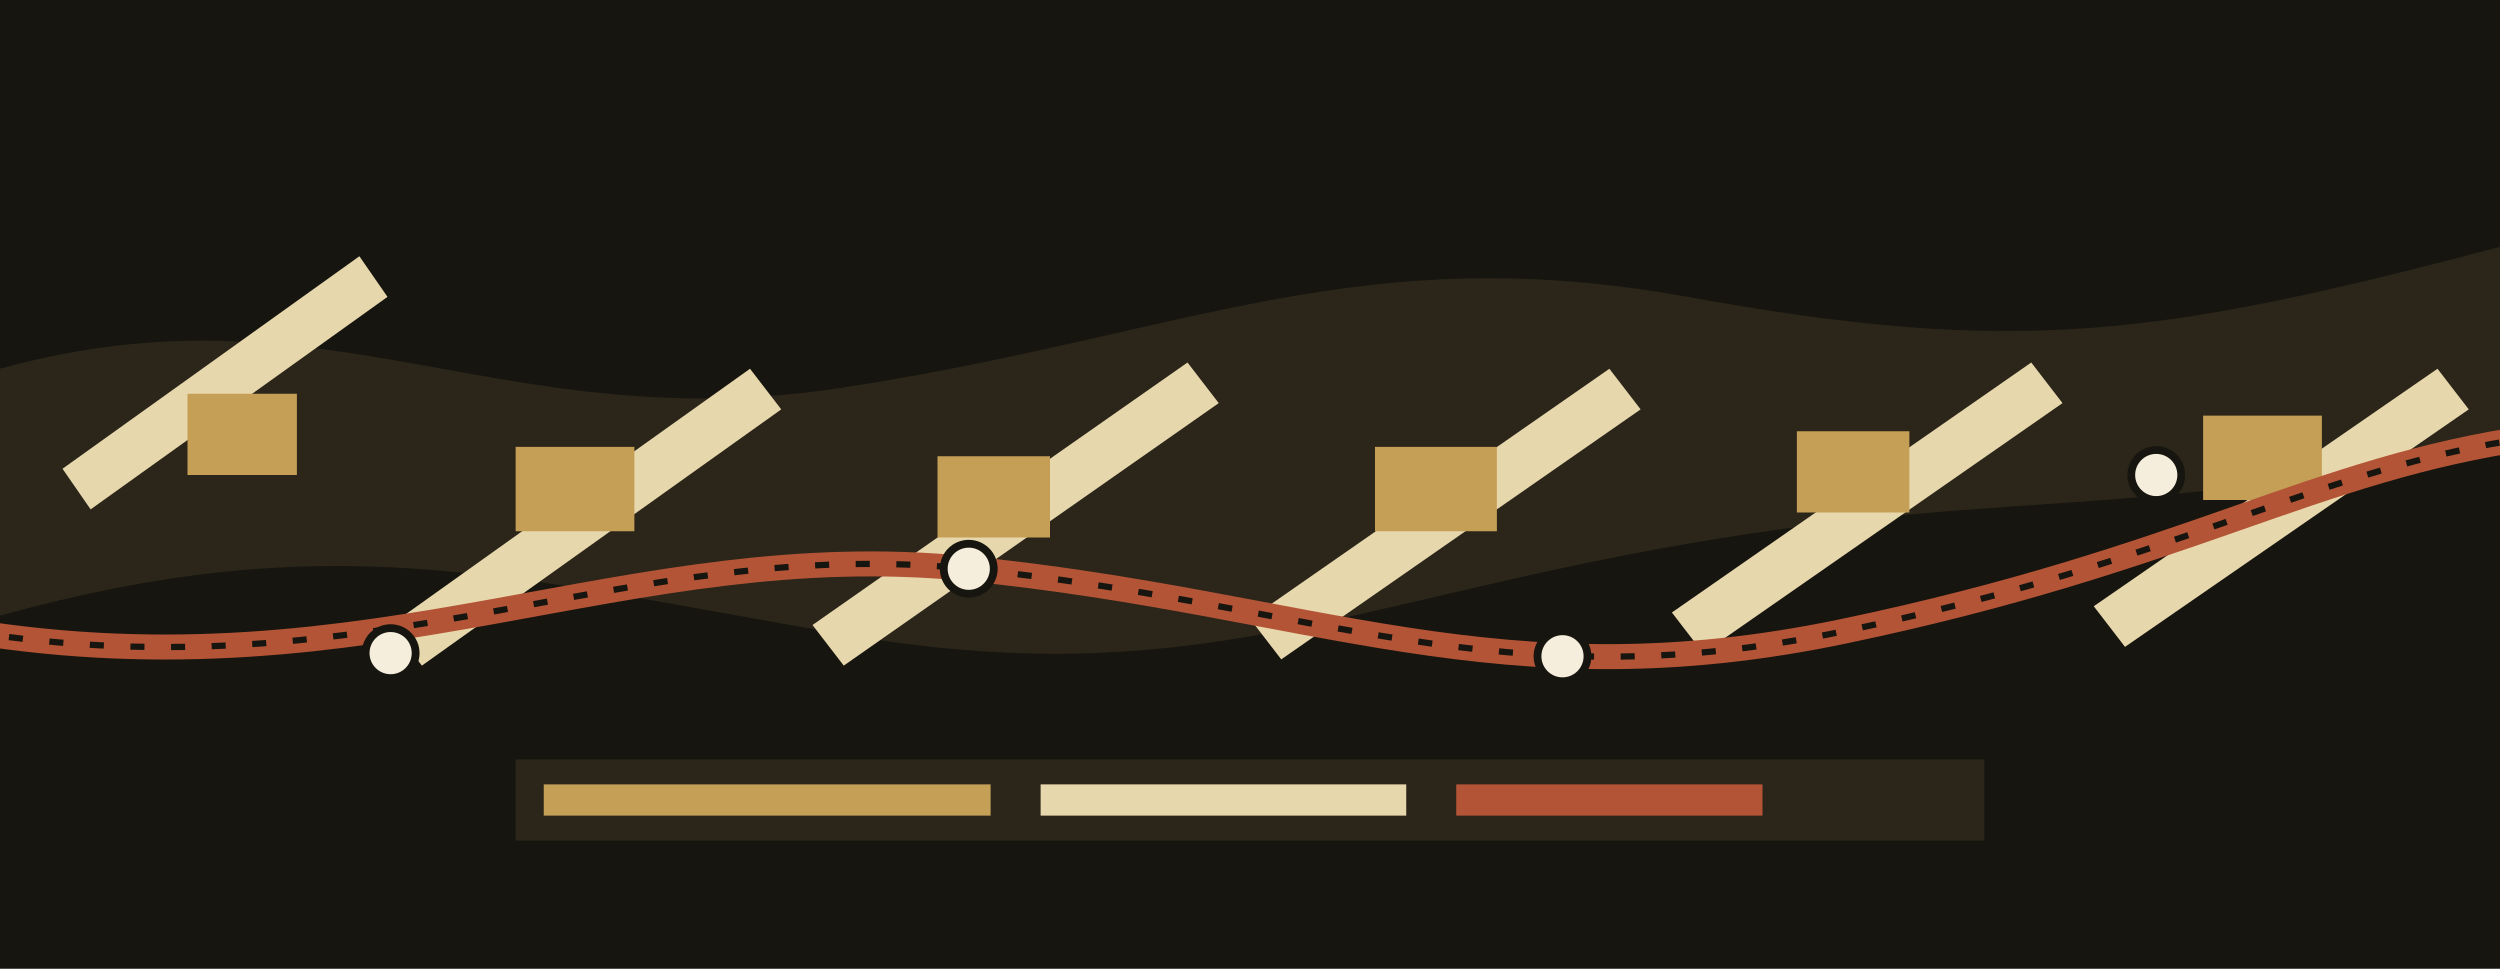
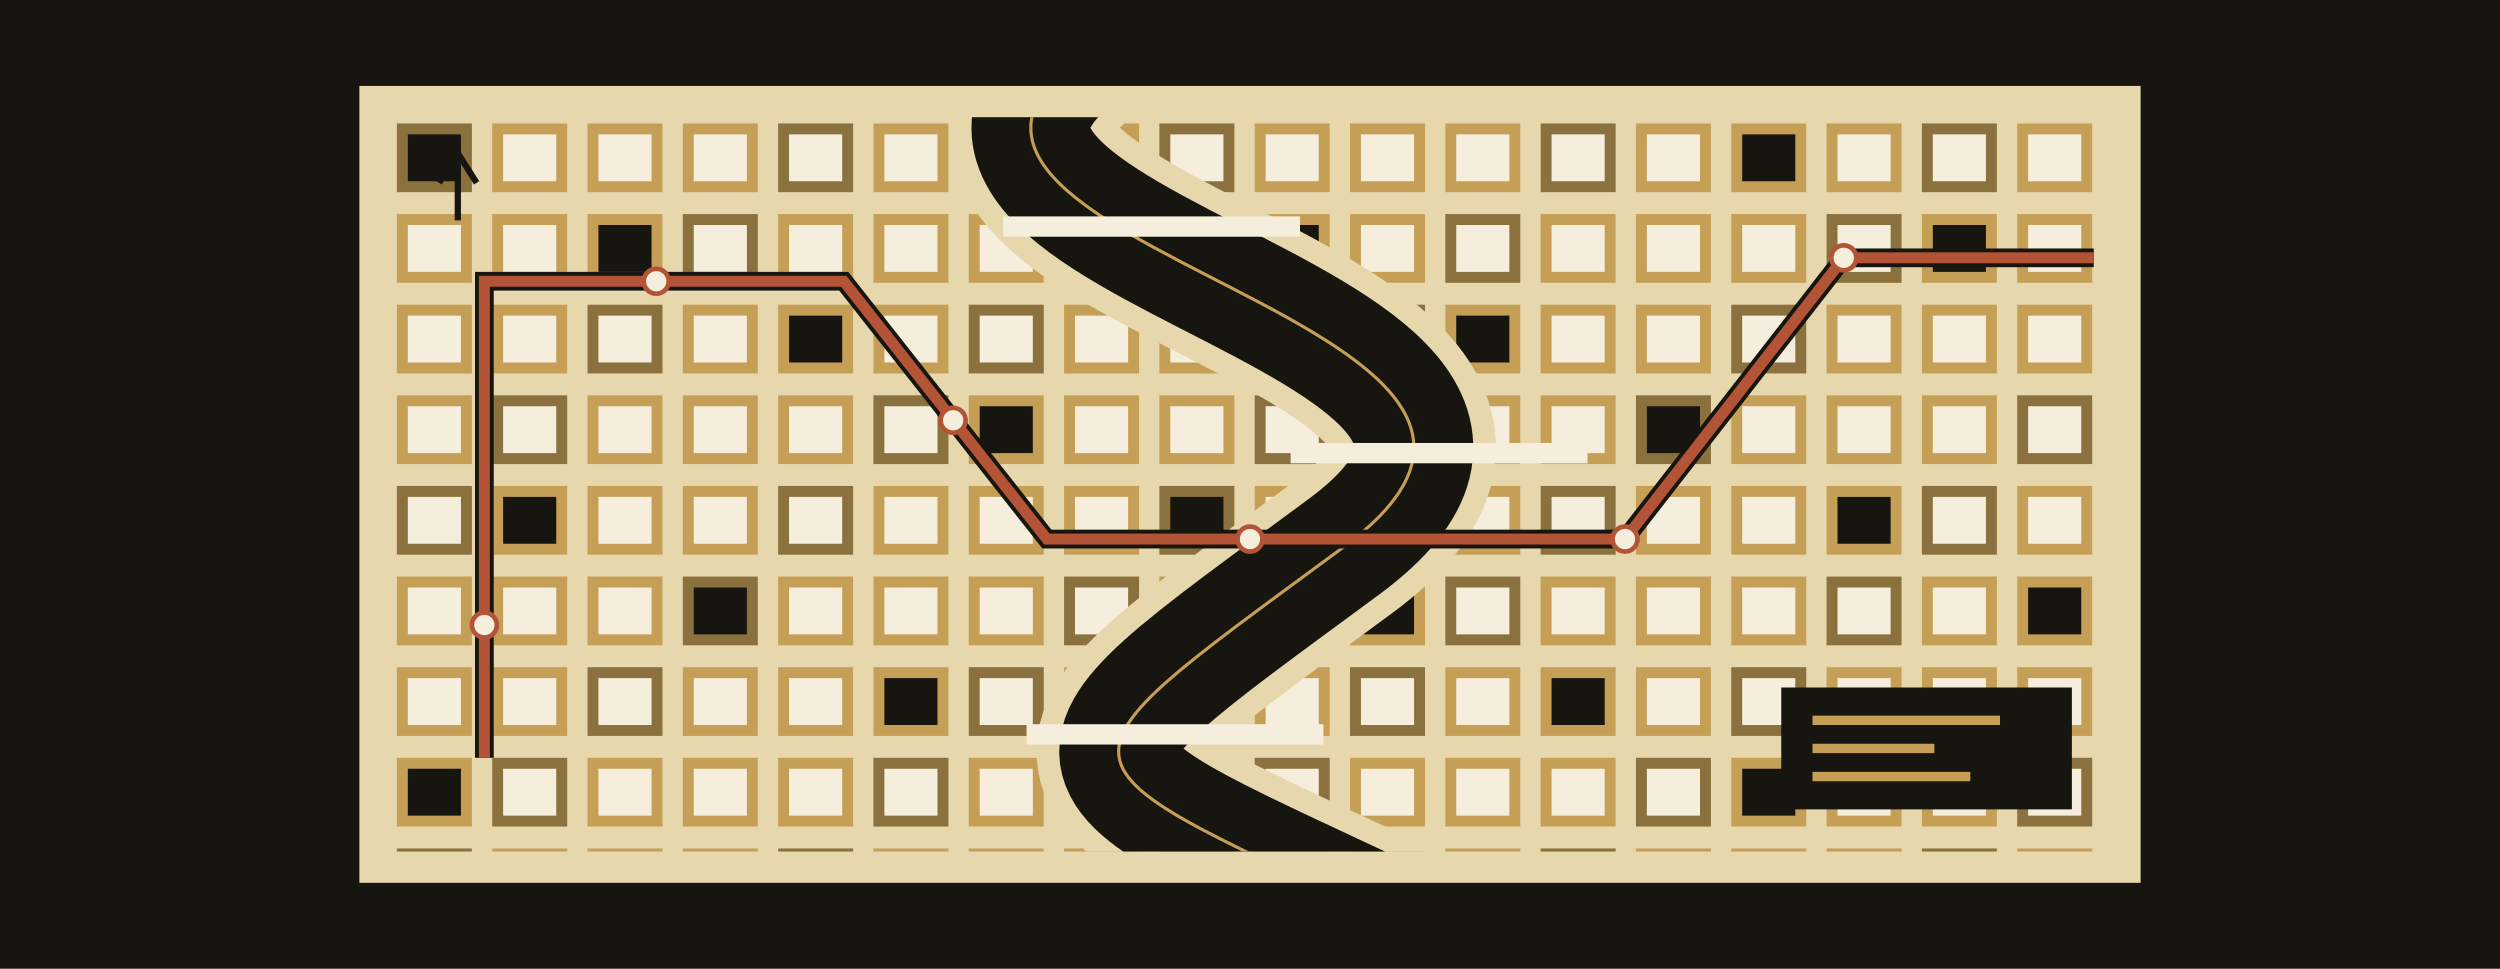
<svg xmlns="http://www.w3.org/2000/svg" viewBox="0 0 1600 620" role="img" aria-labelledby="title desc">
-   <rect width="1600" height="620" fill="#17150f" />
-   <path d="M0 236c210-58 320 46 540 12s330-96 540-58 300 26 520-32v120c-220 58-300 32-520 70s-320 96-540 58-330-70-540-12Z" fill="#2b2619" />
-   <g fill="#e7d7ad">
-     <path d="m40 300 190-136 18 26-190 136zM250 400 480 236l20 26-230 164zM520 400 760 232l20 26-240 168zM800 396 1030 236l20 26-230 160zM1070 392 1300 232l20 26-230 160zM1340 388 1560 236l20 26-220 152z" />
-   </g>
-   <g fill="#c69f57">
-     <rect x="120" y="252" width="70" height="52" />
-     <rect x="330" y="286" width="76" height="54" />
-     <rect x="600" y="292" width="72" height="52" />
-     <rect x="880" y="286" width="78" height="54" />
-     <rect x="1150" y="276" width="72" height="52" />
-     <rect x="1410" y="266" width="76" height="54" />
-   </g>
-   <path d="M-20 404c260 42 420-62 640-40s340 86 560 40 300-104 440-124" fill="none" stroke="#b45436" stroke-width="16" />
-   <path d="M-20 404c260 42 420-62 640-40s340 86 560 40 300-104 440-124" fill="none" stroke="#17150f" stroke-width="4" stroke-dasharray="9 17" />
-   <g fill="#f6eedd" stroke="#17150f" stroke-width="5">
-     <circle cx="250" cy="418" r="16" />
-     <circle cx="620" cy="364" r="16" />
-     <circle cx="1000" cy="420" r="16" />
-     <circle cx="1380" cy="304" r="16" />
-   </g>
-   <g transform="translate(330 486)">
-     <rect width="940" height="52" fill="#2b2619" />
-     <rect x="18" y="16" width="286" height="20" fill="#c69f57" />
-     <rect x="336" y="16" width="234" height="20" fill="#e7d7ad" />
-     <rect x="602" y="16" width="196" height="20" fill="#b45436" />
+   <rect x="0" y="0" width="1600" height="620" fill="#17150f" />
+   <g transform="translate(800 310)">
+     <rect x="-570" y="-255" width="1140" height="510" fill="#e7d7ad" />
+     <defs>
+       <clipPath id="map">
+         <rect x="-550" y="-235" width="1100" height="470" />
+       </clipPath>
+     </defs>
+     <g clip-path="url(#map)">
+       <rect x="-546" y="-231" width="48" height="44" fill="#8b713e" />
+       <rect x="-539" y="-224" width="34" height="30" fill="#17150f" />
+       <rect x="-485" y="-231" width="48" height="44" fill="#c69f57" />
+       <rect x="-478" y="-224" width="34" height="30" fill="#f6eedd" />
+       <rect x="-424" y="-231" width="48" height="44" fill="#c69f57" />
+       <rect x="-417" y="-224" width="34" height="30" fill="#f6eedd" />
+       <rect x="-363" y="-231" width="48" height="44" fill="#c69f57" />
+       <rect x="-356" y="-224" width="34" height="30" fill="#f6eedd" />
+       <rect x="-302" y="-231" width="48" height="44" fill="#8b713e" />
+       <rect x="-295" y="-224" width="34" height="30" fill="#f6eedd" />
+       <rect x="-241" y="-231" width="48" height="44" fill="#c69f57" />
+       <rect x="-234" y="-224" width="34" height="30" fill="#f6eedd" />
+       <rect x="-180" y="-231" width="48" height="44" fill="#c69f57" />
+       <rect x="-173" y="-224" width="34" height="30" fill="#f6eedd" />
+       <rect x="-119" y="-231" width="48" height="44" fill="#c69f57" />
+       <rect x="-112" y="-224" width="34" height="30" fill="#17150f" />
+       <rect x="-58" y="-231" width="48" height="44" fill="#8b713e" />
+       <rect x="-51" y="-224" width="34" height="30" fill="#f6eedd" />
+       <rect x="3" y="-231" width="48" height="44" fill="#c69f57" />
+       <rect x="10" y="-224" width="34" height="30" fill="#f6eedd" />
+       <rect x="64" y="-231" width="48" height="44" fill="#c69f57" />
+       <rect x="71" y="-224" width="34" height="30" fill="#f6eedd" />
+       <rect x="125" y="-231" width="48" height="44" fill="#c69f57" />
+       <rect x="132" y="-224" width="34" height="30" fill="#f6eedd" />
+       <rect x="186" y="-231" width="48" height="44" fill="#8b713e" />
+       <rect x="193" y="-224" width="34" height="30" fill="#f6eedd" />
+       <rect x="247" y="-231" width="48" height="44" fill="#c69f57" />
+       <rect x="254" y="-224" width="34" height="30" fill="#f6eedd" />
+       <rect x="308" y="-231" width="48" height="44" fill="#c69f57" />
+       <rect x="315" y="-224" width="34" height="30" fill="#17150f" />
+       <rect x="369" y="-231" width="48" height="44" fill="#c69f57" />
+       <rect x="376" y="-224" width="34" height="30" fill="#f6eedd" />
+       <rect x="430" y="-231" width="48" height="44" fill="#8b713e" />
+       <rect x="437" y="-224" width="34" height="30" fill="#f6eedd" />
+       <rect x="491" y="-231" width="48" height="44" fill="#c69f57" />
+       <rect x="498" y="-224" width="34" height="30" fill="#f6eedd" />
+       <rect x="552" y="-231" width="48" height="44" fill="#c69f57" />
+       <rect x="559" y="-224" width="34" height="30" fill="#f6eedd" />
+       <rect x="-546" y="-173" width="48" height="44" fill="#c69f57" />
+       <rect x="-539" y="-166" width="34" height="30" fill="#f6eedd" />
+       <rect x="-485" y="-173" width="48" height="44" fill="#c69f57" />
+       <rect x="-478" y="-166" width="34" height="30" fill="#f6eedd" />
+       <rect x="-424" y="-173" width="48" height="44" fill="#c69f57" />
+       <rect x="-417" y="-166" width="34" height="30" fill="#17150f" />
+       <rect x="-363" y="-173" width="48" height="44" fill="#8b713e" />
+       <rect x="-356" y="-166" width="34" height="30" fill="#f6eedd" />
+       <rect x="-302" y="-173" width="48" height="44" fill="#c69f57" />
+       <rect x="-295" y="-166" width="34" height="30" fill="#f6eedd" />
+       <rect x="-241" y="-173" width="48" height="44" fill="#c69f57" />
+       <rect x="-234" y="-166" width="34" height="30" fill="#f6eedd" />
+       <rect x="-180" y="-173" width="48" height="44" fill="#c69f57" />
+       <rect x="-173" y="-166" width="34" height="30" fill="#f6eedd" />
+       <rect x="-119" y="-173" width="48" height="44" fill="#8b713e" />
+       <rect x="-112" y="-166" width="34" height="30" fill="#f6eedd" />
+       <rect x="-58" y="-173" width="48" height="44" fill="#c69f57" />
+       <rect x="-51" y="-166" width="34" height="30" fill="#f6eedd" />
+       <rect x="3" y="-173" width="48" height="44" fill="#c69f57" />
+       <rect x="10" y="-166" width="34" height="30" fill="#17150f" />
+       <rect x="64" y="-173" width="48" height="44" fill="#c69f57" />
+       <rect x="71" y="-166" width="34" height="30" fill="#f6eedd" />
+       <rect x="125" y="-173" width="48" height="44" fill="#8b713e" />
+       <rect x="132" y="-166" width="34" height="30" fill="#f6eedd" />
+       <rect x="186" y="-173" width="48" height="44" fill="#c69f57" />
+       <rect x="193" y="-166" width="34" height="30" fill="#f6eedd" />
+       <rect x="247" y="-173" width="48" height="44" fill="#c69f57" />
+       <rect x="254" y="-166" width="34" height="30" fill="#f6eedd" />
+       <rect x="308" y="-173" width="48" height="44" fill="#c69f57" />
+       <rect x="315" y="-166" width="34" height="30" fill="#f6eedd" />
+       <rect x="369" y="-173" width="48" height="44" fill="#8b713e" />
+       <rect x="376" y="-166" width="34" height="30" fill="#f6eedd" />
+       <rect x="430" y="-173" width="48" height="44" fill="#c69f57" />
+       <rect x="437" y="-166" width="34" height="30" fill="#17150f" />
+       <rect x="491" y="-173" width="48" height="44" fill="#c69f57" />
+       <rect x="498" y="-166" width="34" height="30" fill="#f6eedd" />
+       <rect x="552" y="-173" width="48" height="44" fill="#c69f57" />
+       <rect x="559" y="-166" width="34" height="30" fill="#f6eedd" />
+       <rect x="-546" y="-115" width="48" height="44" fill="#c69f57" />
+       <rect x="-539" y="-108" width="34" height="30" fill="#f6eedd" />
+       <rect x="-485" y="-115" width="48" height="44" fill="#c69f57" />
+       <rect x="-478" y="-108" width="34" height="30" fill="#f6eedd" />
+       <rect x="-424" y="-115" width="48" height="44" fill="#8b713e" />
+       <rect x="-417" y="-108" width="34" height="30" fill="#f6eedd" />
+       <rect x="-363" y="-115" width="48" height="44" fill="#c69f57" />
+       <rect x="-356" y="-108" width="34" height="30" fill="#f6eedd" />
+       <rect x="-302" y="-115" width="48" height="44" fill="#c69f57" />
+       <rect x="-295" y="-108" width="34" height="30" fill="#17150f" />
+       <rect x="-241" y="-115" width="48" height="44" fill="#c69f57" />
+       <rect x="-234" y="-108" width="34" height="30" fill="#f6eedd" />
+       <rect x="-180" y="-115" width="48" height="44" fill="#8b713e" />
+       <rect x="-173" y="-108" width="34" height="30" fill="#f6eedd" />
+       <rect x="-119" y="-115" width="48" height="44" fill="#c69f57" />
+       <rect x="-112" y="-108" width="34" height="30" fill="#f6eedd" />
+       <rect x="-58" y="-115" width="48" height="44" fill="#c69f57" />
+       <rect x="-51" y="-108" width="34" height="30" fill="#f6eedd" />
+       <rect x="3" y="-115" width="48" height="44" fill="#c69f57" />
+       <rect x="10" y="-108" width="34" height="30" fill="#f6eedd" />
+       <rect x="64" y="-115" width="48" height="44" fill="#8b713e" />
+       <rect x="71" y="-108" width="34" height="30" fill="#f6eedd" />
+       <rect x="125" y="-115" width="48" height="44" fill="#c69f57" />
+       <rect x="132" y="-108" width="34" height="30" fill="#17150f" />
+       <rect x="186" y="-115" width="48" height="44" fill="#c69f57" />
+       <rect x="193" y="-108" width="34" height="30" fill="#f6eedd" />
+       <rect x="247" y="-115" width="48" height="44" fill="#c69f57" />
+       <rect x="254" y="-108" width="34" height="30" fill="#f6eedd" />
+       <rect x="308" y="-115" width="48" height="44" fill="#8b713e" />
+       <rect x="315" y="-108" width="34" height="30" fill="#f6eedd" />
+       <rect x="369" y="-115" width="48" height="44" fill="#c69f57" />
+       <rect x="376" y="-108" width="34" height="30" fill="#f6eedd" />
+       <rect x="430" y="-115" width="48" height="44" fill="#c69f57" />
+       <rect x="437" y="-108" width="34" height="30" fill="#f6eedd" />
+       <rect x="491" y="-115" width="48" height="44" fill="#c69f57" />
+       <rect x="498" y="-108" width="34" height="30" fill="#f6eedd" />
+       <rect x="552" y="-115" width="48" height="44" fill="#8b713e" />
+       <rect x="559" y="-108" width="34" height="30" fill="#17150f" />
+       <rect x="-546" y="-57" width="48" height="44" fill="#c69f57" />
+       <rect x="-539" y="-50" width="34" height="30" fill="#f6eedd" />
+       <rect x="-485" y="-57" width="48" height="44" fill="#8b713e" />
+       <rect x="-478" y="-50" width="34" height="30" fill="#f6eedd" />
+       <rect x="-424" y="-57" width="48" height="44" fill="#c69f57" />
+       <rect x="-417" y="-50" width="34" height="30" fill="#f6eedd" />
+       <rect x="-363" y="-57" width="48" height="44" fill="#c69f57" />
+       <rect x="-356" y="-50" width="34" height="30" fill="#f6eedd" />
+       <rect x="-302" y="-57" width="48" height="44" fill="#c69f57" />
+       <rect x="-295" y="-50" width="34" height="30" fill="#f6eedd" />
+       <rect x="-241" y="-57" width="48" height="44" fill="#8b713e" />
+       <rect x="-234" y="-50" width="34" height="30" fill="#f6eedd" />
+       <rect x="-180" y="-57" width="48" height="44" fill="#c69f57" />
+       <rect x="-173" y="-50" width="34" height="30" fill="#17150f" />
+       <rect x="-119" y="-57" width="48" height="44" fill="#c69f57" />
+       <rect x="-112" y="-50" width="34" height="30" fill="#f6eedd" />
+       <rect x="-58" y="-57" width="48" height="44" fill="#c69f57" />
+       <rect x="-51" y="-50" width="34" height="30" fill="#f6eedd" />
+       <rect x="3" y="-57" width="48" height="44" fill="#8b713e" />
+       <rect x="10" y="-50" width="34" height="30" fill="#f6eedd" />
+       <rect x="64" y="-57" width="48" height="44" fill="#c69f57" />
+       <rect x="71" y="-50" width="34" height="30" fill="#f6eedd" />
+       <rect x="125" y="-57" width="48" height="44" fill="#c69f57" />
+       <rect x="132" y="-50" width="34" height="30" fill="#f6eedd" />
+       <rect x="186" y="-57" width="48" height="44" fill="#c69f57" />
+       <rect x="193" y="-50" width="34" height="30" fill="#f6eedd" />
+       <rect x="247" y="-57" width="48" height="44" fill="#8b713e" />
+       <rect x="254" y="-50" width="34" height="30" fill="#17150f" />
+       <rect x="308" y="-57" width="48" height="44" fill="#c69f57" />
+       <rect x="315" y="-50" width="34" height="30" fill="#f6eedd" />
+       <rect x="369" y="-57" width="48" height="44" fill="#c69f57" />
+       <rect x="376" y="-50" width="34" height="30" fill="#f6eedd" />
+       <rect x="430" y="-57" width="48" height="44" fill="#c69f57" />
+       <rect x="437" y="-50" width="34" height="30" fill="#f6eedd" />
+       <rect x="491" y="-57" width="48" height="44" fill="#8b713e" />
+       <rect x="498" y="-50" width="34" height="30" fill="#f6eedd" />
+       <rect x="552" y="-57" width="48" height="44" fill="#c69f57" />
+       <rect x="559" y="-50" width="34" height="30" fill="#f6eedd" />
+       <rect x="-546" y="1" width="48" height="44" fill="#8b713e" />
+       <rect x="-539" y="8" width="34" height="30" fill="#f6eedd" />
+       <rect x="-485" y="1" width="48" height="44" fill="#c69f57" />
+       <rect x="-478" y="8" width="34" height="30" fill="#17150f" />
+       <rect x="-424" y="1" width="48" height="44" fill="#c69f57" />
+       <rect x="-417" y="8" width="34" height="30" fill="#f6eedd" />
+       <rect x="-363" y="1" width="48" height="44" fill="#c69f57" />
+       <rect x="-356" y="8" width="34" height="30" fill="#f6eedd" />
+       <rect x="-302" y="1" width="48" height="44" fill="#8b713e" />
+       <rect x="-295" y="8" width="34" height="30" fill="#f6eedd" />
+       <rect x="-241" y="1" width="48" height="44" fill="#c69f57" />
+       <rect x="-234" y="8" width="34" height="30" fill="#f6eedd" />
+       <rect x="-180" y="1" width="48" height="44" fill="#c69f57" />
+       <rect x="-173" y="8" width="34" height="30" fill="#f6eedd" />
+       <rect x="-119" y="1" width="48" height="44" fill="#c69f57" />
+       <rect x="-112" y="8" width="34" height="30" fill="#f6eedd" />
+       <rect x="-58" y="1" width="48" height="44" fill="#8b713e" />
+       <rect x="-51" y="8" width="34" height="30" fill="#17150f" />
+       <rect x="3" y="1" width="48" height="44" fill="#c69f57" />
+       <rect x="10" y="8" width="34" height="30" fill="#f6eedd" />
+       <rect x="64" y="1" width="48" height="44" fill="#c69f57" />
+       <rect x="71" y="8" width="34" height="30" fill="#f6eedd" />
+       <rect x="125" y="1" width="48" height="44" fill="#c69f57" />
+       <rect x="132" y="8" width="34" height="30" fill="#f6eedd" />
+       <rect x="186" y="1" width="48" height="44" fill="#8b713e" />
+       <rect x="193" y="8" width="34" height="30" fill="#f6eedd" />
+       <rect x="247" y="1" width="48" height="44" fill="#c69f57" />
+       <rect x="254" y="8" width="34" height="30" fill="#f6eedd" />
+       <rect x="308" y="1" width="48" height="44" fill="#c69f57" />
+       <rect x="315" y="8" width="34" height="30" fill="#f6eedd" />
+       <rect x="369" y="1" width="48" height="44" fill="#c69f57" />
+       <rect x="376" y="8" width="34" height="30" fill="#17150f" />
+       <rect x="430" y="1" width="48" height="44" fill="#8b713e" />
+       <rect x="437" y="8" width="34" height="30" fill="#f6eedd" />
+       <rect x="491" y="1" width="48" height="44" fill="#c69f57" />
+       <rect x="498" y="8" width="34" height="30" fill="#f6eedd" />
+       <rect x="552" y="1" width="48" height="44" fill="#c69f57" />
+       <rect x="559" y="8" width="34" height="30" fill="#f6eedd" />
+       <rect x="-546" y="59" width="48" height="44" fill="#c69f57" />
+       <rect x="-539" y="66" width="34" height="30" fill="#f6eedd" />
+       <rect x="-485" y="59" width="48" height="44" fill="#c69f57" />
+       <rect x="-478" y="66" width="34" height="30" fill="#f6eedd" />
+       <rect x="-424" y="59" width="48" height="44" fill="#c69f57" />
+       <rect x="-417" y="66" width="34" height="30" fill="#f6eedd" />
+       <rect x="-363" y="59" width="48" height="44" fill="#8b713e" />
+       <rect x="-356" y="66" width="34" height="30" fill="#17150f" />
+       <rect x="-302" y="59" width="48" height="44" fill="#c69f57" />
+       <rect x="-295" y="66" width="34" height="30" fill="#f6eedd" />
+       <rect x="-241" y="59" width="48" height="44" fill="#c69f57" />
+       <rect x="-234" y="66" width="34" height="30" fill="#f6eedd" />
+       <rect x="-180" y="59" width="48" height="44" fill="#c69f57" />
+       <rect x="-173" y="66" width="34" height="30" fill="#f6eedd" />
+       <rect x="-119" y="59" width="48" height="44" fill="#8b713e" />
+       <rect x="-112" y="66" width="34" height="30" fill="#f6eedd" />
+       <rect x="-58" y="59" width="48" height="44" fill="#c69f57" />
+       <rect x="-51" y="66" width="34" height="30" fill="#f6eedd" />
+       <rect x="3" y="59" width="48" height="44" fill="#c69f57" />
+       <rect x="10" y="66" width="34" height="30" fill="#f6eedd" />
+       <rect x="64" y="59" width="48" height="44" fill="#c69f57" />
+       <rect x="71" y="66" width="34" height="30" fill="#17150f" />
+       <rect x="125" y="59" width="48" height="44" fill="#8b713e" />
+       <rect x="132" y="66" width="34" height="30" fill="#f6eedd" />
+       <rect x="186" y="59" width="48" height="44" fill="#c69f57" />
+       <rect x="193" y="66" width="34" height="30" fill="#f6eedd" />
+       <rect x="247" y="59" width="48" height="44" fill="#c69f57" />
+       <rect x="254" y="66" width="34" height="30" fill="#f6eedd" />
+       <rect x="308" y="59" width="48" height="44" fill="#c69f57" />
+       <rect x="315" y="66" width="34" height="30" fill="#f6eedd" />
+       <rect x="369" y="59" width="48" height="44" fill="#8b713e" />
+       <rect x="376" y="66" width="34" height="30" fill="#f6eedd" />
+       <rect x="430" y="59" width="48" height="44" fill="#c69f57" />
+       <rect x="437" y="66" width="34" height="30" fill="#f6eedd" />
+       <rect x="491" y="59" width="48" height="44" fill="#c69f57" />
+       <rect x="498" y="66" width="34" height="30" fill="#17150f" />
+       <rect x="552" y="59" width="48" height="44" fill="#c69f57" />
+       <rect x="559" y="66" width="34" height="30" fill="#f6eedd" />
+       <rect x="-546" y="117" width="48" height="44" fill="#c69f57" />
+       <rect x="-539" y="124" width="34" height="30" fill="#f6eedd" />
+       <rect x="-485" y="117" width="48" height="44" fill="#c69f57" />
+       <rect x="-478" y="124" width="34" height="30" fill="#f6eedd" />
+       <rect x="-424" y="117" width="48" height="44" fill="#8b713e" />
+       <rect x="-417" y="124" width="34" height="30" fill="#f6eedd" />
+       <rect x="-363" y="117" width="48" height="44" fill="#c69f57" />
+       <rect x="-356" y="124" width="34" height="30" fill="#f6eedd" />
+       <rect x="-302" y="117" width="48" height="44" fill="#c69f57" />
+       <rect x="-295" y="124" width="34" height="30" fill="#f6eedd" />
+       <rect x="-241" y="117" width="48" height="44" fill="#c69f57" />
+       <rect x="-234" y="124" width="34" height="30" fill="#17150f" />
+       <rect x="-180" y="117" width="48" height="44" fill="#8b713e" />
+       <rect x="-173" y="124" width="34" height="30" fill="#f6eedd" />
+       <rect x="-119" y="117" width="48" height="44" fill="#c69f57" />
+       <rect x="-112" y="124" width="34" height="30" fill="#f6eedd" />
+       <rect x="-58" y="117" width="48" height="44" fill="#c69f57" />
+       <rect x="-51" y="124" width="34" height="30" fill="#f6eedd" />
+       <rect x="3" y="117" width="48" height="44" fill="#c69f57" />
+       <rect x="10" y="124" width="34" height="30" fill="#f6eedd" />
+       <rect x="64" y="117" width="48" height="44" fill="#8b713e" />
+       <rect x="71" y="124" width="34" height="30" fill="#f6eedd" />
+       <rect x="125" y="117" width="48" height="44" fill="#c69f57" />
+       <rect x="132" y="124" width="34" height="30" fill="#f6eedd" />
+       <rect x="186" y="117" width="48" height="44" fill="#c69f57" />
+       <rect x="193" y="124" width="34" height="30" fill="#17150f" />
+       <rect x="247" y="117" width="48" height="44" fill="#c69f57" />
+       <rect x="254" y="124" width="34" height="30" fill="#f6eedd" />
+       <rect x="308" y="117" width="48" height="44" fill="#8b713e" />
+       <rect x="315" y="124" width="34" height="30" fill="#f6eedd" />
+       <rect x="369" y="117" width="48" height="44" fill="#c69f57" />
+       <rect x="376" y="124" width="34" height="30" fill="#f6eedd" />
+       <rect x="430" y="117" width="48" height="44" fill="#c69f57" />
+       <rect x="437" y="124" width="34" height="30" fill="#f6eedd" />
+       <rect x="491" y="117" width="48" height="44" fill="#c69f57" />
+       <rect x="498" y="124" width="34" height="30" fill="#f6eedd" />
+       <rect x="552" y="117" width="48" height="44" fill="#8b713e" />
+       <rect x="559" y="124" width="34" height="30" fill="#f6eedd" />
+       <rect x="-546" y="175" width="48" height="44" fill="#c69f57" />
+       <rect x="-539" y="182" width="34" height="30" fill="#17150f" />
+       <rect x="-485" y="175" width="48" height="44" fill="#8b713e" />
+       <rect x="-478" y="182" width="34" height="30" fill="#f6eedd" />
+       <rect x="-424" y="175" width="48" height="44" fill="#c69f57" />
+       <rect x="-417" y="182" width="34" height="30" fill="#f6eedd" />
+       <rect x="-363" y="175" width="48" height="44" fill="#c69f57" />
+       <rect x="-356" y="182" width="34" height="30" fill="#f6eedd" />
+       <rect x="-302" y="175" width="48" height="44" fill="#c69f57" />
+       <rect x="-295" y="182" width="34" height="30" fill="#f6eedd" />
+       <rect x="-241" y="175" width="48" height="44" fill="#8b713e" />
+       <rect x="-234" y="182" width="34" height="30" fill="#f6eedd" />
+       <rect x="-180" y="175" width="48" height="44" fill="#c69f57" />
+       <rect x="-173" y="182" width="34" height="30" fill="#f6eedd" />
+       <rect x="-119" y="175" width="48" height="44" fill="#c69f57" />
+       <rect x="-112" y="182" width="34" height="30" fill="#17150f" />
+       <rect x="-58" y="175" width="48" height="44" fill="#c69f57" />
+       <rect x="-51" y="182" width="34" height="30" fill="#f6eedd" />
+       <rect x="3" y="175" width="48" height="44" fill="#8b713e" />
+       <rect x="10" y="182" width="34" height="30" fill="#f6eedd" />
+       <rect x="64" y="175" width="48" height="44" fill="#c69f57" />
+       <rect x="71" y="182" width="34" height="30" fill="#f6eedd" />
+       <rect x="125" y="175" width="48" height="44" fill="#c69f57" />
+       <rect x="132" y="182" width="34" height="30" fill="#f6eedd" />
+       <rect x="186" y="175" width="48" height="44" fill="#c69f57" />
+       <rect x="193" y="182" width="34" height="30" fill="#f6eedd" />
+       <rect x="247" y="175" width="48" height="44" fill="#8b713e" />
+       <rect x="254" y="182" width="34" height="30" fill="#f6eedd" />
+       <rect x="308" y="175" width="48" height="44" fill="#c69f57" />
+       <rect x="315" y="182" width="34" height="30" fill="#17150f" />
+       <rect x="369" y="175" width="48" height="44" fill="#c69f57" />
+       <rect x="376" y="182" width="34" height="30" fill="#f6eedd" />
+       <rect x="430" y="175" width="48" height="44" fill="#c69f57" />
+       <rect x="437" y="182" width="34" height="30" fill="#f6eedd" />
+       <rect x="491" y="175" width="48" height="44" fill="#8b713e" />
+       <rect x="498" y="182" width="34" height="30" fill="#f6eedd" />
+       <rect x="552" y="175" width="48" height="44" fill="#c69f57" />
+       <rect x="559" y="182" width="34" height="30" fill="#f6eedd" />
+       <rect x="-546" y="233" width="48" height="44" fill="#8b713e" />
+       <rect x="-539" y="240" width="34" height="30" fill="#f6eedd" />
+       <rect x="-485" y="233" width="48" height="44" fill="#c69f57" />
+       <rect x="-478" y="240" width="34" height="30" fill="#f6eedd" />
+       <rect x="-424" y="233" width="48" height="44" fill="#c69f57" />
+       <rect x="-417" y="240" width="34" height="30" fill="#17150f" />
+       <rect x="-363" y="233" width="48" height="44" fill="#c69f57" />
+       <rect x="-356" y="240" width="34" height="30" fill="#f6eedd" />
+       <rect x="-302" y="233" width="48" height="44" fill="#8b713e" />
+       <rect x="-295" y="240" width="34" height="30" fill="#f6eedd" />
+       <rect x="-241" y="233" width="48" height="44" fill="#c69f57" />
+       <rect x="-234" y="240" width="34" height="30" fill="#f6eedd" />
+       <rect x="-180" y="233" width="48" height="44" fill="#c69f57" />
+       <rect x="-173" y="240" width="34" height="30" fill="#f6eedd" />
+       <rect x="-119" y="233" width="48" height="44" fill="#c69f57" />
+       <rect x="-112" y="240" width="34" height="30" fill="#f6eedd" />
+       <rect x="-58" y="233" width="48" height="44" fill="#8b713e" />
+       <rect x="-51" y="240" width="34" height="30" fill="#f6eedd" />
+       <rect x="3" y="233" width="48" height="44" fill="#c69f57" />
+       <rect x="10" y="240" width="34" height="30" fill="#17150f" />
+       <rect x="64" y="233" width="48" height="44" fill="#c69f57" />
+       <rect x="71" y="240" width="34" height="30" fill="#f6eedd" />
+       <rect x="125" y="233" width="48" height="44" fill="#c69f57" />
+       <rect x="132" y="240" width="34" height="30" fill="#f6eedd" />
+       <rect x="186" y="233" width="48" height="44" fill="#8b713e" />
+       <rect x="193" y="240" width="34" height="30" fill="#f6eedd" />
+       <rect x="247" y="233" width="48" height="44" fill="#c69f57" />
+       <rect x="254" y="240" width="34" height="30" fill="#f6eedd" />
+       <rect x="308" y="233" width="48" height="44" fill="#c69f57" />
+       <rect x="315" y="240" width="34" height="30" fill="#f6eedd" />
+       <rect x="369" y="233" width="48" height="44" fill="#c69f57" />
+       <rect x="376" y="240" width="34" height="30" fill="#f6eedd" />
+       <rect x="430" y="233" width="48" height="44" fill="#8b713e" />
+       <rect x="437" y="240" width="34" height="30" fill="#17150f" />
+       <rect x="491" y="233" width="48" height="44" fill="#c69f57" />
+       <rect x="498" y="240" width="34" height="30" fill="#f6eedd" />
+       <rect x="552" y="233" width="48" height="44" fill="#c69f57" />
+       <rect x="559" y="240" width="34" height="30" fill="#f6eedd" />
+       <path d="M-70-300C-340-155 270-115 60 40S-135 170 135 300" fill="none" stroke="#e7d7ad" stroke-width="105" />
+       <path d="M-70-300C-340-155 270-115 60 40S-135 170 135 300" fill="none" stroke="#17150f" stroke-width="76" />
+       <path d="M-70-300C-340-155 270-115 60 40S-135 170 135 300" fill="none" stroke="#c69f57" stroke-width="2" />
+       <path d="M-158 -165L32 -165" fill="none" stroke="#f6eedd" stroke-width="13" />
+       <path d="M26 -20L216 -20" fill="none" stroke="#f6eedd" stroke-width="13" />
+       <path d="M-143 160L47 160" fill="none" stroke="#f6eedd" stroke-width="13" />
+       <path d="M-490 175V-130H-260L-130 35H240L380-145H540" fill="none" stroke="#17150f" stroke-width="12" />
+       <path d="M-490 175V-130H-260L-130 35H240L380-145H540" fill="none" stroke="#b45436" stroke-width="7" />
+       <circle cx="-490" cy="90" r="8" fill="#f6eedd" stroke="#b45436" stroke-width="3" />
+       <circle cx="-380" cy="-130" r="8" fill="#f6eedd" stroke="#b45436" stroke-width="3" />
+       <circle cx="-190" cy="-41" r="8" fill="#f6eedd" stroke="#b45436" stroke-width="3" />
+       <circle cx="0" cy="35" r="8" fill="#f6eedd" stroke="#b45436" stroke-width="3" />
+       <circle cx="240" cy="35" r="8" fill="#f6eedd" stroke="#b45436" stroke-width="3" />
+       <circle cx="380" cy="-145" r="8" fill="#f6eedd" stroke="#b45436" stroke-width="3" />
+     </g>
+     <rect x="340" y="130" width="186" height="78" fill="#17150f" />
+     <rect x="360" y="148" width="120" height="6" fill="#c69f57" />
+     <rect x="360" y="166" width="78" height="6" fill="#c69f57" />
+     <rect x="360" y="184" width="101" height="6" fill="#c69f57" />
+     <path d="M-507-169v-43m-12 19 12-19 12 19" fill="none" stroke="#17150f" stroke-width="4" />
  </g>
</svg>
